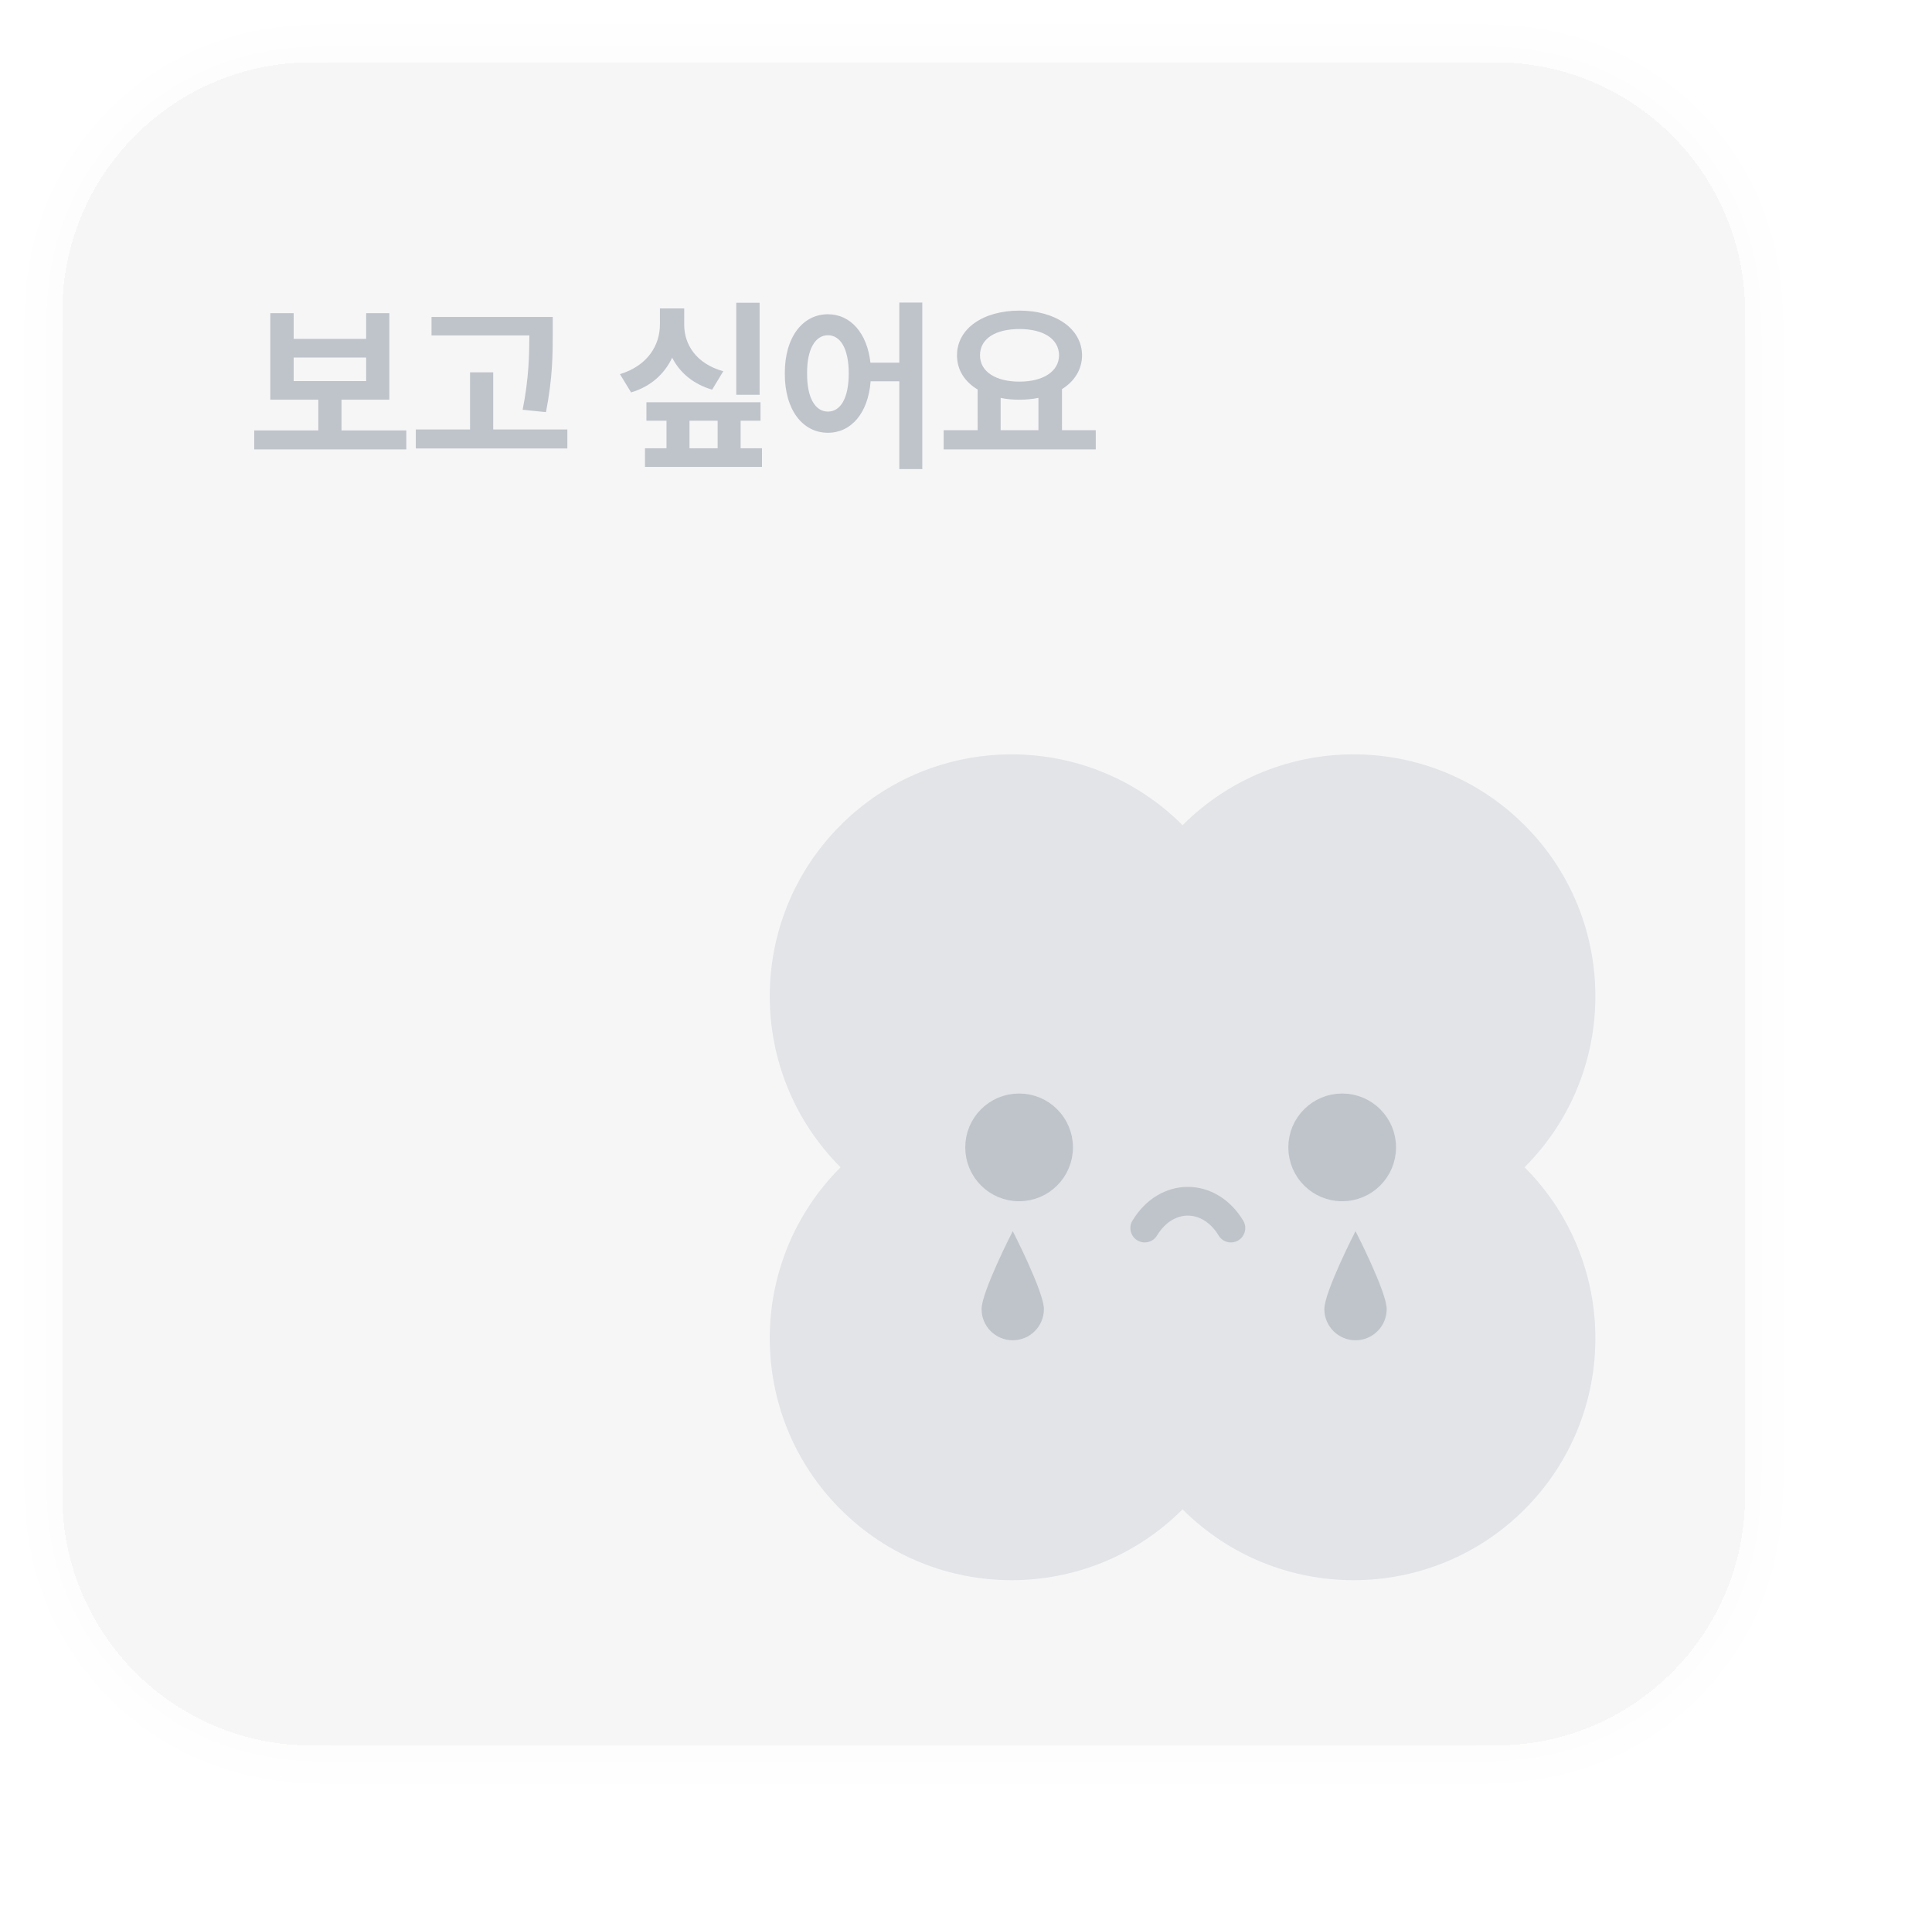
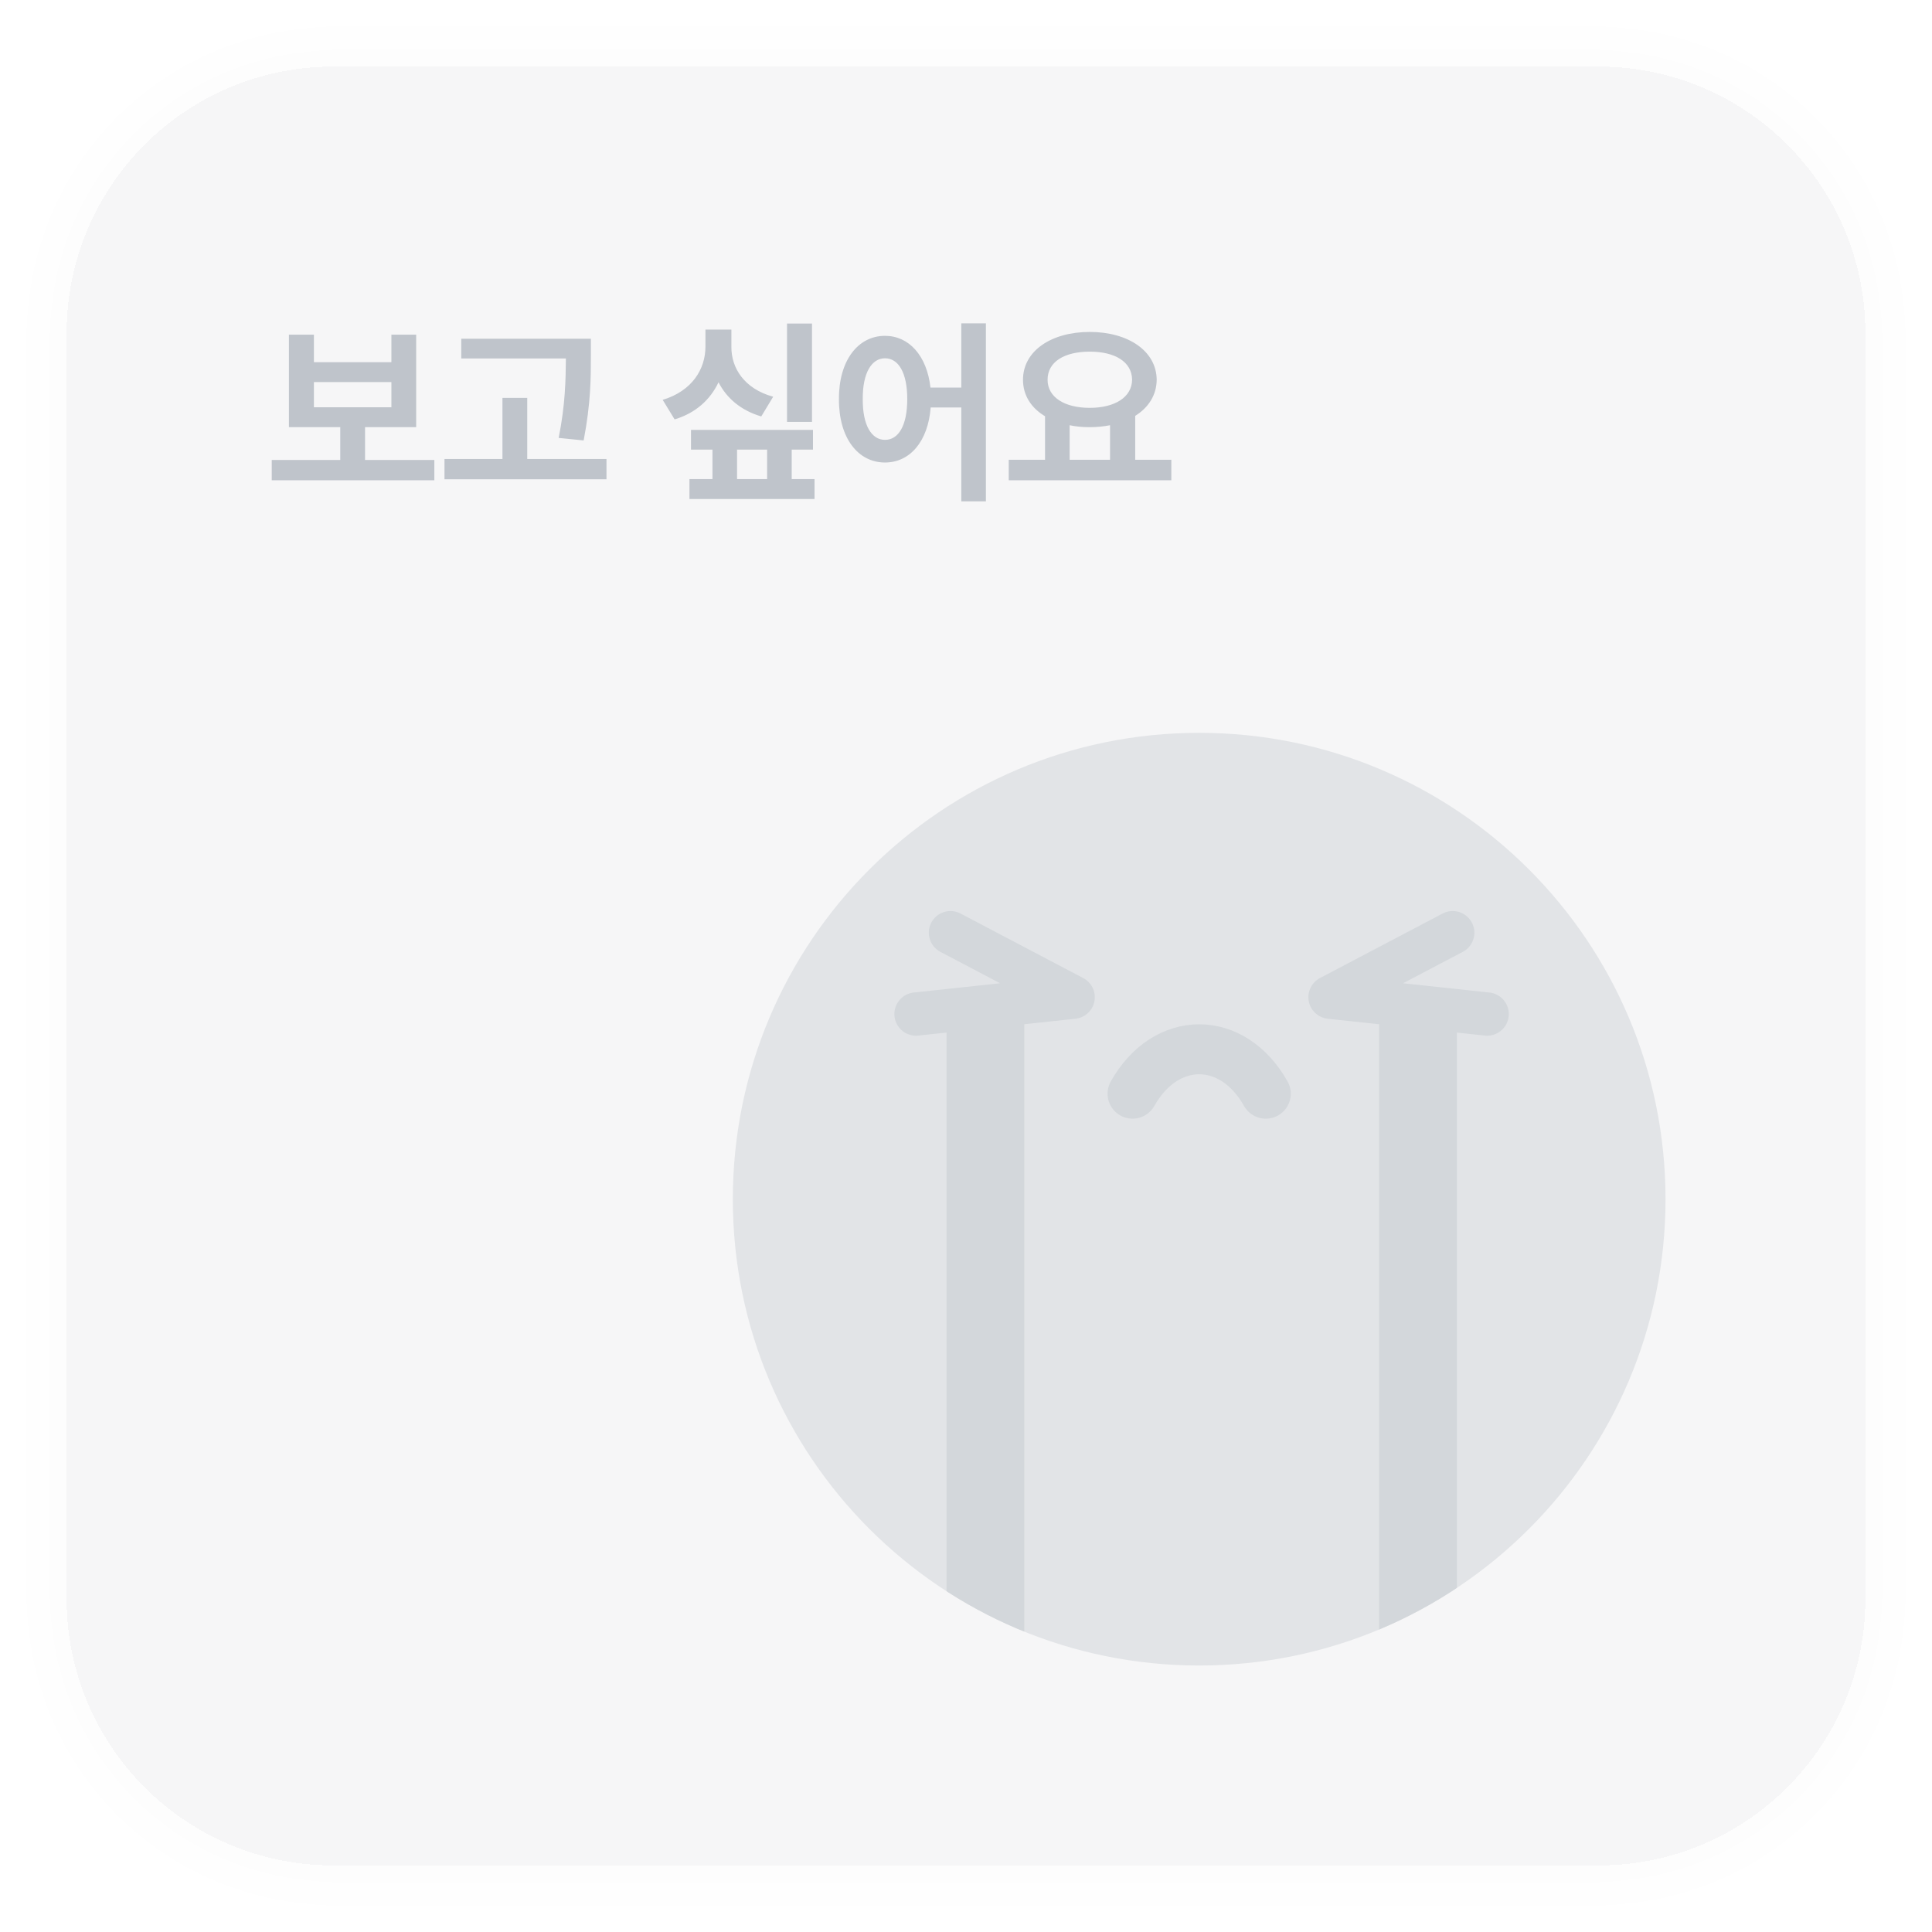
- <svg xmlns="http://www.w3.org/2000/svg" width="124" height="123" viewBox="0 0 124 123" fill="none">
-   <g filter="url(#filter0_d_788_3754)">
+ <svg xmlns="http://www.w3.org/2000/svg" width="116" height="116" viewBox="0 0 116 116" fill="none">
+   <g filter="url(#filter0_d_1671_5019)">
    <rect x="4" y="4" width="108" height="108" rx="16" fill="#F6F6F7" shape-rendering="crispEdges" />
    <path d="M26.078 27.617V28.836H16.316V27.617H20.43V25.648H17.348V20.094H18.848V21.746H23.5V20.094H24.988V25.648H21.918V27.617H26.078ZM18.848 24.453H23.5V22.941H18.848V24.453ZM35.477 20.34V21.348C35.477 22.684 35.477 24.184 35.043 26.445L33.543 26.293C33.947 24.277 33.965 22.777 33.977 21.523H27.695V20.34H35.477ZM36.414 27.559V28.777H26.688V27.559H30.168V23.891H31.656V27.559H36.414ZM48.754 19.426V25.332H47.254V19.426H48.754ZM43.914 20.82C43.902 22.086 44.676 23.34 46.422 23.82L45.707 25.004C44.477 24.641 43.627 23.902 43.141 22.953C42.654 23.984 41.781 24.799 40.504 25.18L39.789 24.008C41.57 23.469 42.355 22.145 42.355 20.82V19.789H43.914V20.82ZM48.812 25.812V26.996H47.535V28.766H48.906V29.961H41.395V28.766H42.777V26.996H41.488V25.812H48.812ZM44.254 28.766H46.059V26.996H44.254V28.766ZM53.137 20.164C54.578 20.164 55.65 21.354 55.867 23.27H57.719V19.414H59.195V30.102H57.719V24.465H55.879C55.721 26.516 54.625 27.77 53.137 27.77C51.52 27.77 50.359 26.305 50.371 23.961C50.359 21.641 51.52 20.164 53.137 20.164ZM53.137 21.512C52.34 21.512 51.789 22.379 51.801 23.961C51.789 25.555 52.34 26.41 53.137 26.41C53.945 26.41 54.473 25.555 54.473 23.961C54.473 22.379 53.945 21.512 53.137 21.512ZM70.328 27.605V28.836H60.566V27.605H62.746V24.992C61.92 24.5 61.422 23.744 61.422 22.801C61.422 21.078 63.109 19.93 65.43 19.93C67.738 19.93 69.438 21.078 69.449 22.801C69.443 23.721 68.957 24.471 68.16 24.969V27.605H70.328ZM65.43 21.113C63.906 21.113 62.898 21.723 62.898 22.801C62.898 23.844 63.906 24.488 65.43 24.488C66.941 24.488 67.961 23.844 67.973 22.801C67.961 21.723 66.941 21.113 65.43 21.113ZM64.223 27.605H66.648V25.531C66.268 25.607 65.857 25.648 65.43 25.648C65.002 25.648 64.598 25.613 64.223 25.531V27.605Z" fill="#BFC4CB" />
-     <path fill-rule="evenodd" clip-rule="evenodd" d="M75.9 74.9L75.9 74.9L75.9 74.9C75.9 74.9 75.9 74.9 75.9 74.9C75.9 74.9 75.9 74.9 75.9 74.9ZM75.9 96.85C75.9 96.85 75.9 96.85 75.9 96.85C81.961 102.911 91.789 102.911 97.85 96.85C103.911 90.789 103.911 80.961 97.85 74.9C103.911 68.839 103.911 59.011 97.85 52.95C91.789 46.889 81.961 46.889 75.9 52.95L75.9 52.95L75.9 52.95C69.839 46.889 60.011 46.889 53.95 52.95C47.889 59.011 47.889 68.839 53.95 74.9C47.889 80.961 47.889 90.789 53.95 96.85C60.011 102.911 69.839 102.911 75.9 96.85C75.9 96.85 75.9 96.85 75.9 96.85Z" fill="#E2E4E7" />
-     <path d="M67 84C67 85.105 66.105 86 65 86C63.895 86 63 85.105 63 84C63 82.895 65 79 65 79C65 79 67 82.895 67 84Z" fill="#BFC4CB" />
-     <path d="M89 84C89 85.105 88.105 86 87 86C85.895 86 85 85.105 85 84C85 82.895 87 79 87 79C87 79 89 82.895 89 84Z" fill="#BFC4CB" />
-     <path d="M73.472 78.801C74.855 76.507 77.619 76.507 79.002 78.801" stroke="#BFC4CB" stroke-width="1.843" stroke-linecap="round" />
-     <circle cx="65.408" cy="73.624" r="2.88" fill="#BFC4CB" stroke="#BFC4CB" stroke-width="1.152" />
-     <circle cx="86.144" cy="73.624" r="2.88" fill="#BFC4CB" stroke="#BFC4CB" stroke-width="1.152" />
+     <circle cx="72" cy="72" r="28" fill="#E2E4E7" />
+     <mask id="mask0_1671_5019" style="mask-type:alpha" maskUnits="userSpaceOnUse" x="44" y="44" width="56" height="56">
+       <circle cx="72" cy="72" r="28" fill="#FDD057" />
+     </mask>
+     <g mask="url(#mask0_1671_5019)">
+       <path d="M61.5 101.167H56.833V60.333H61.5V101.167Z" fill="#D3D7DB" />
+       <path d="M87.471 101.166H82.804V60.333H87.471V101.166Z" fill="#D3D7DB" />
+     </g>
+     <path d="M57.067 56L64.433 59.874L55 60.885" stroke="#D3D7DB" stroke-width="2.6" stroke-linecap="round" stroke-linejoin="round" />
+     <path d="M87.223 56L79.857 59.874L89.289 60.885" stroke="#D3D7DB" stroke-width="2.6" stroke-linecap="round" stroke-linejoin="round" />
+     <path d="M68 65.667C70 62.111 74 62.111 76 65.667" stroke="#D3D7DB" stroke-width="3" stroke-linecap="round" />
  </g>
  <defs>
-     <filter id="filter0_d_788_3754" x="0" y="0" width="123.8" height="122.8" filterUnits="userSpaceOnUse" color-interpolation-filters="sRGB">
+     <filter id="filter0_d_1671_5019" x="0" y="0" width="116" height="116" filterUnits="userSpaceOnUse" color-interpolation-filters="sRGB">
      <feFlood flood-opacity="0" result="BackgroundImageFix" />
      <feColorMatrix in="SourceAlpha" type="matrix" values="0 0 0 0 0 0 0 0 0 0 0 0 0 0 0 0 0 0 127 0" result="hardAlpha" />
      <feOffset />
      <feGaussianBlur stdDeviation="2" />
      <feComposite in2="hardAlpha" operator="out" />
      <feColorMatrix type="matrix" values="0 0 0 0 0 0 0 0 0 0 0 0 0 0 0 0 0 0 0.02 0" />
-       <feBlend mode="normal" in2="BackgroundImageFix" result="effect1_dropShadow_788_3754" />
-       <feBlend mode="normal" in="SourceGraphic" in2="effect1_dropShadow_788_3754" result="shape" />
+       <feBlend mode="normal" in2="BackgroundImageFix" result="effect1_dropShadow_1671_5019" />
+       <feBlend mode="normal" in="SourceGraphic" in2="effect1_dropShadow_1671_5019" result="shape" />
    </filter>
  </defs>
</svg>
